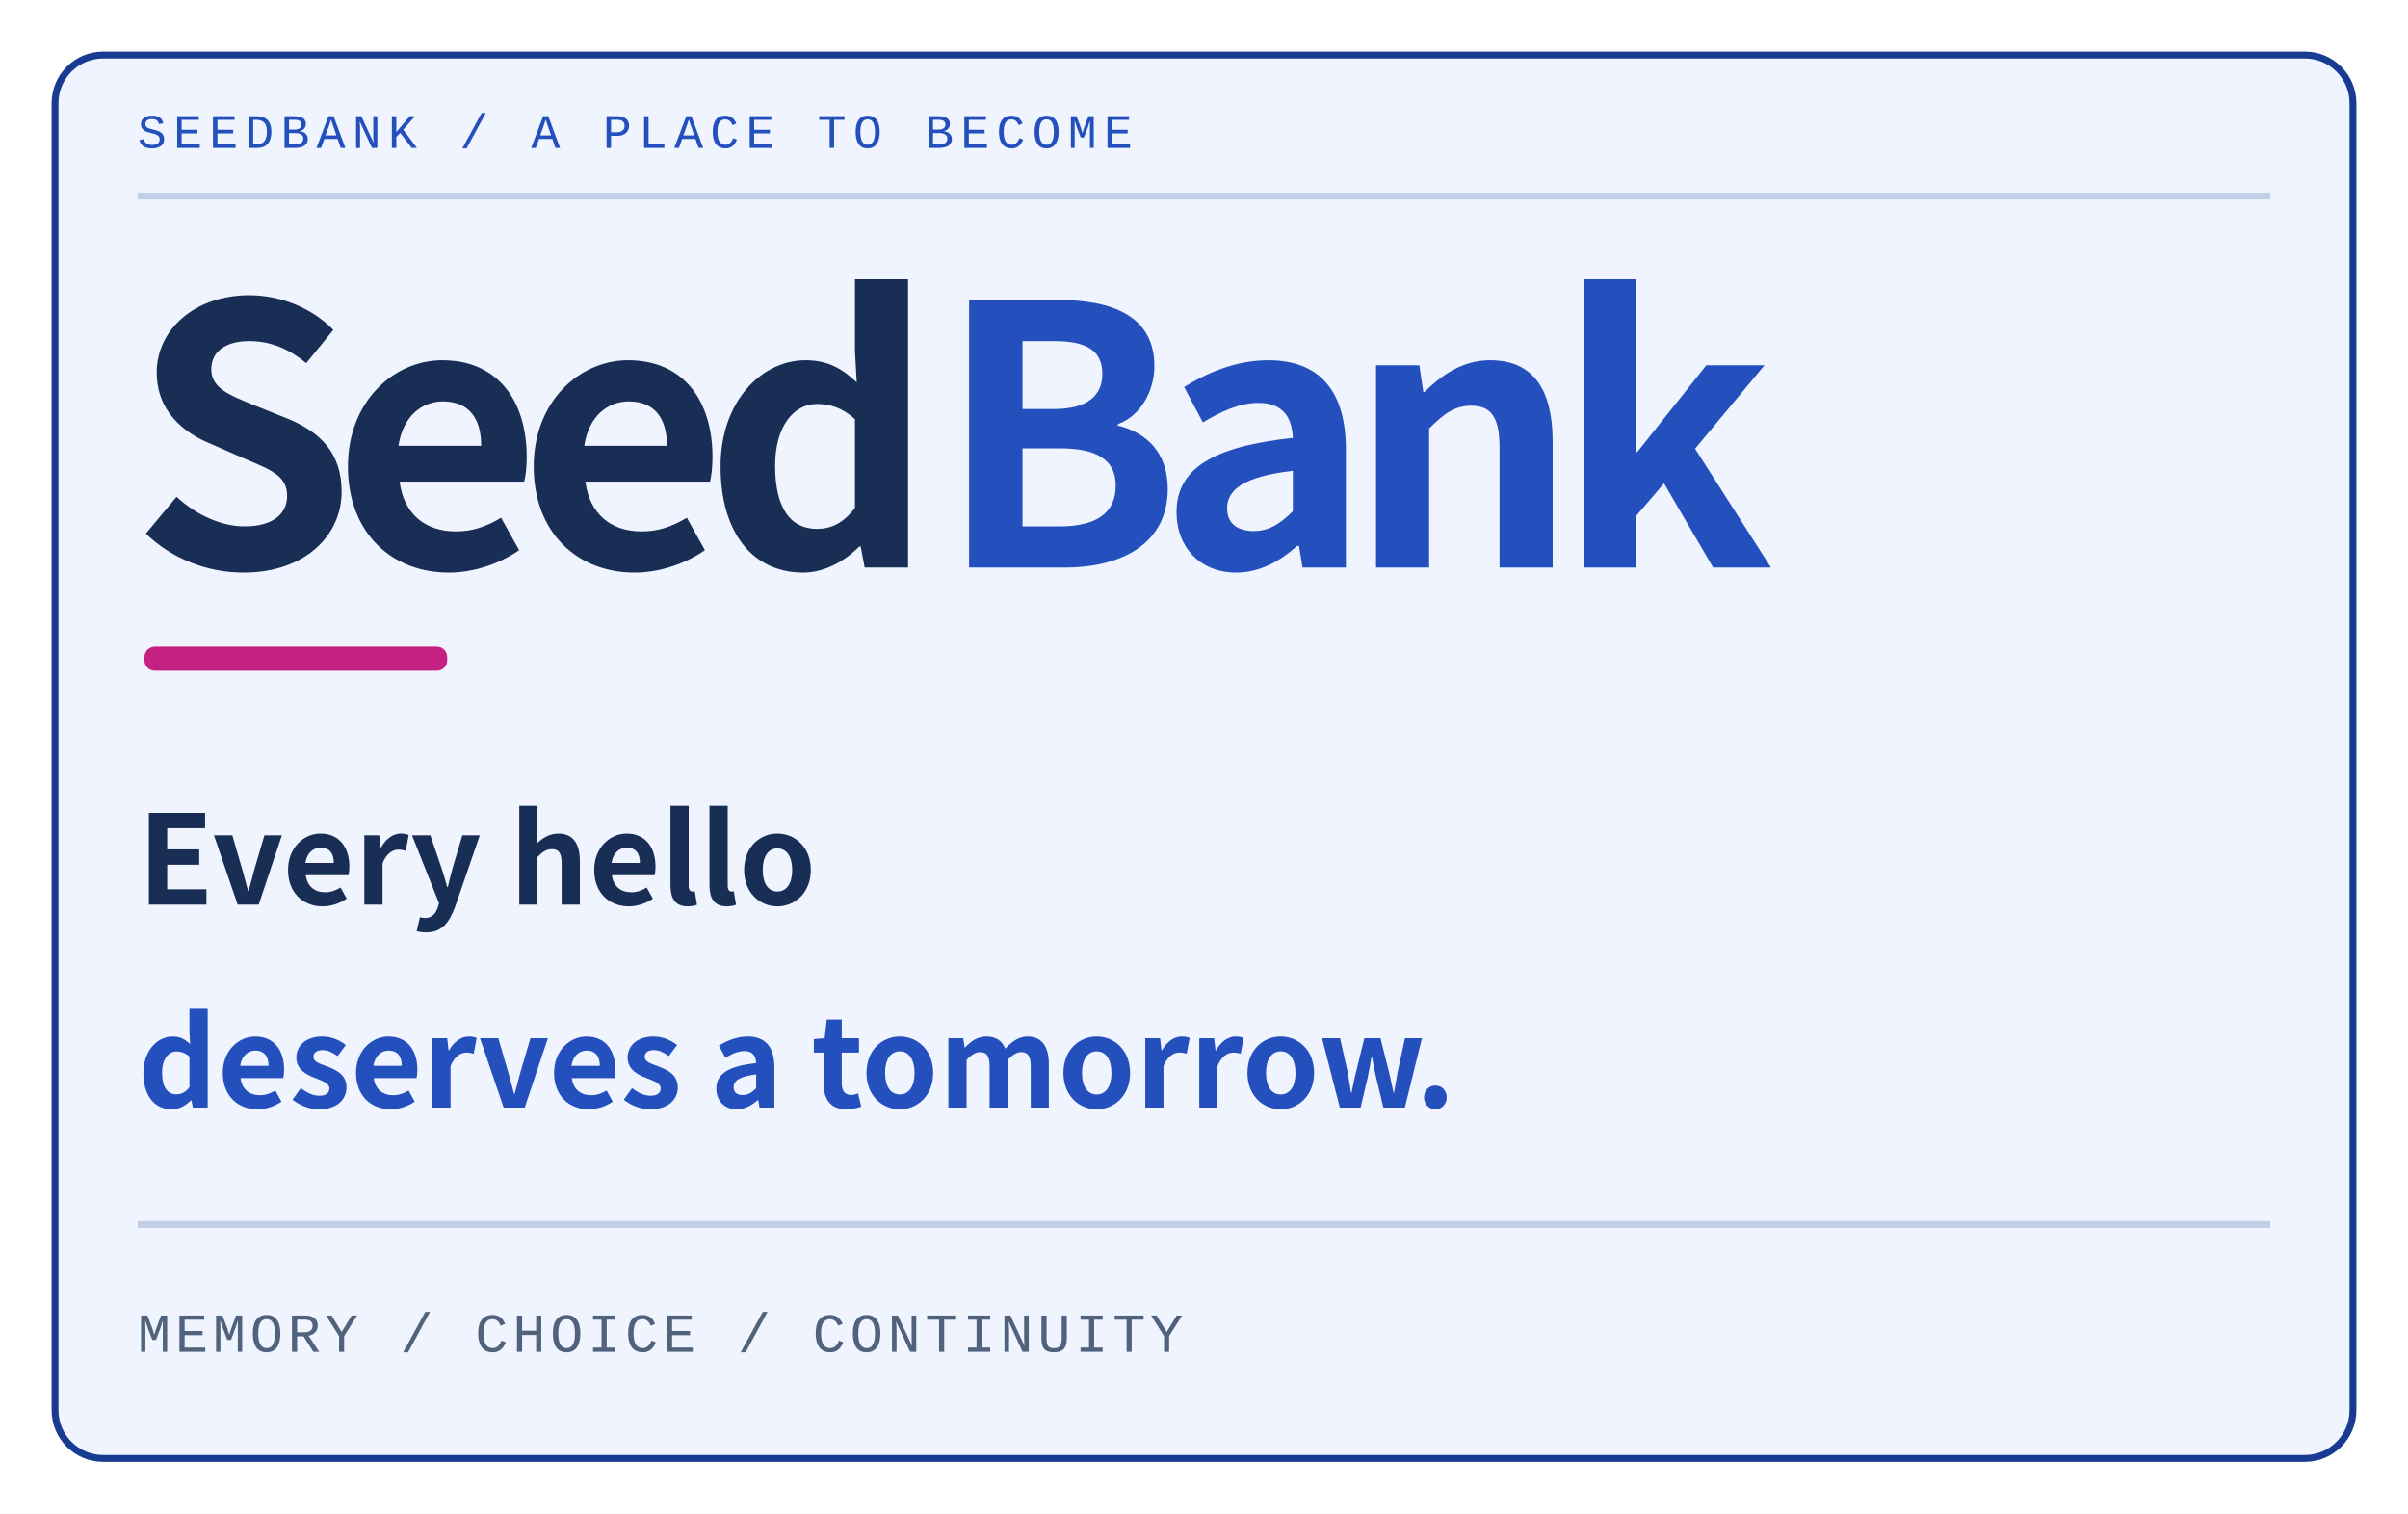
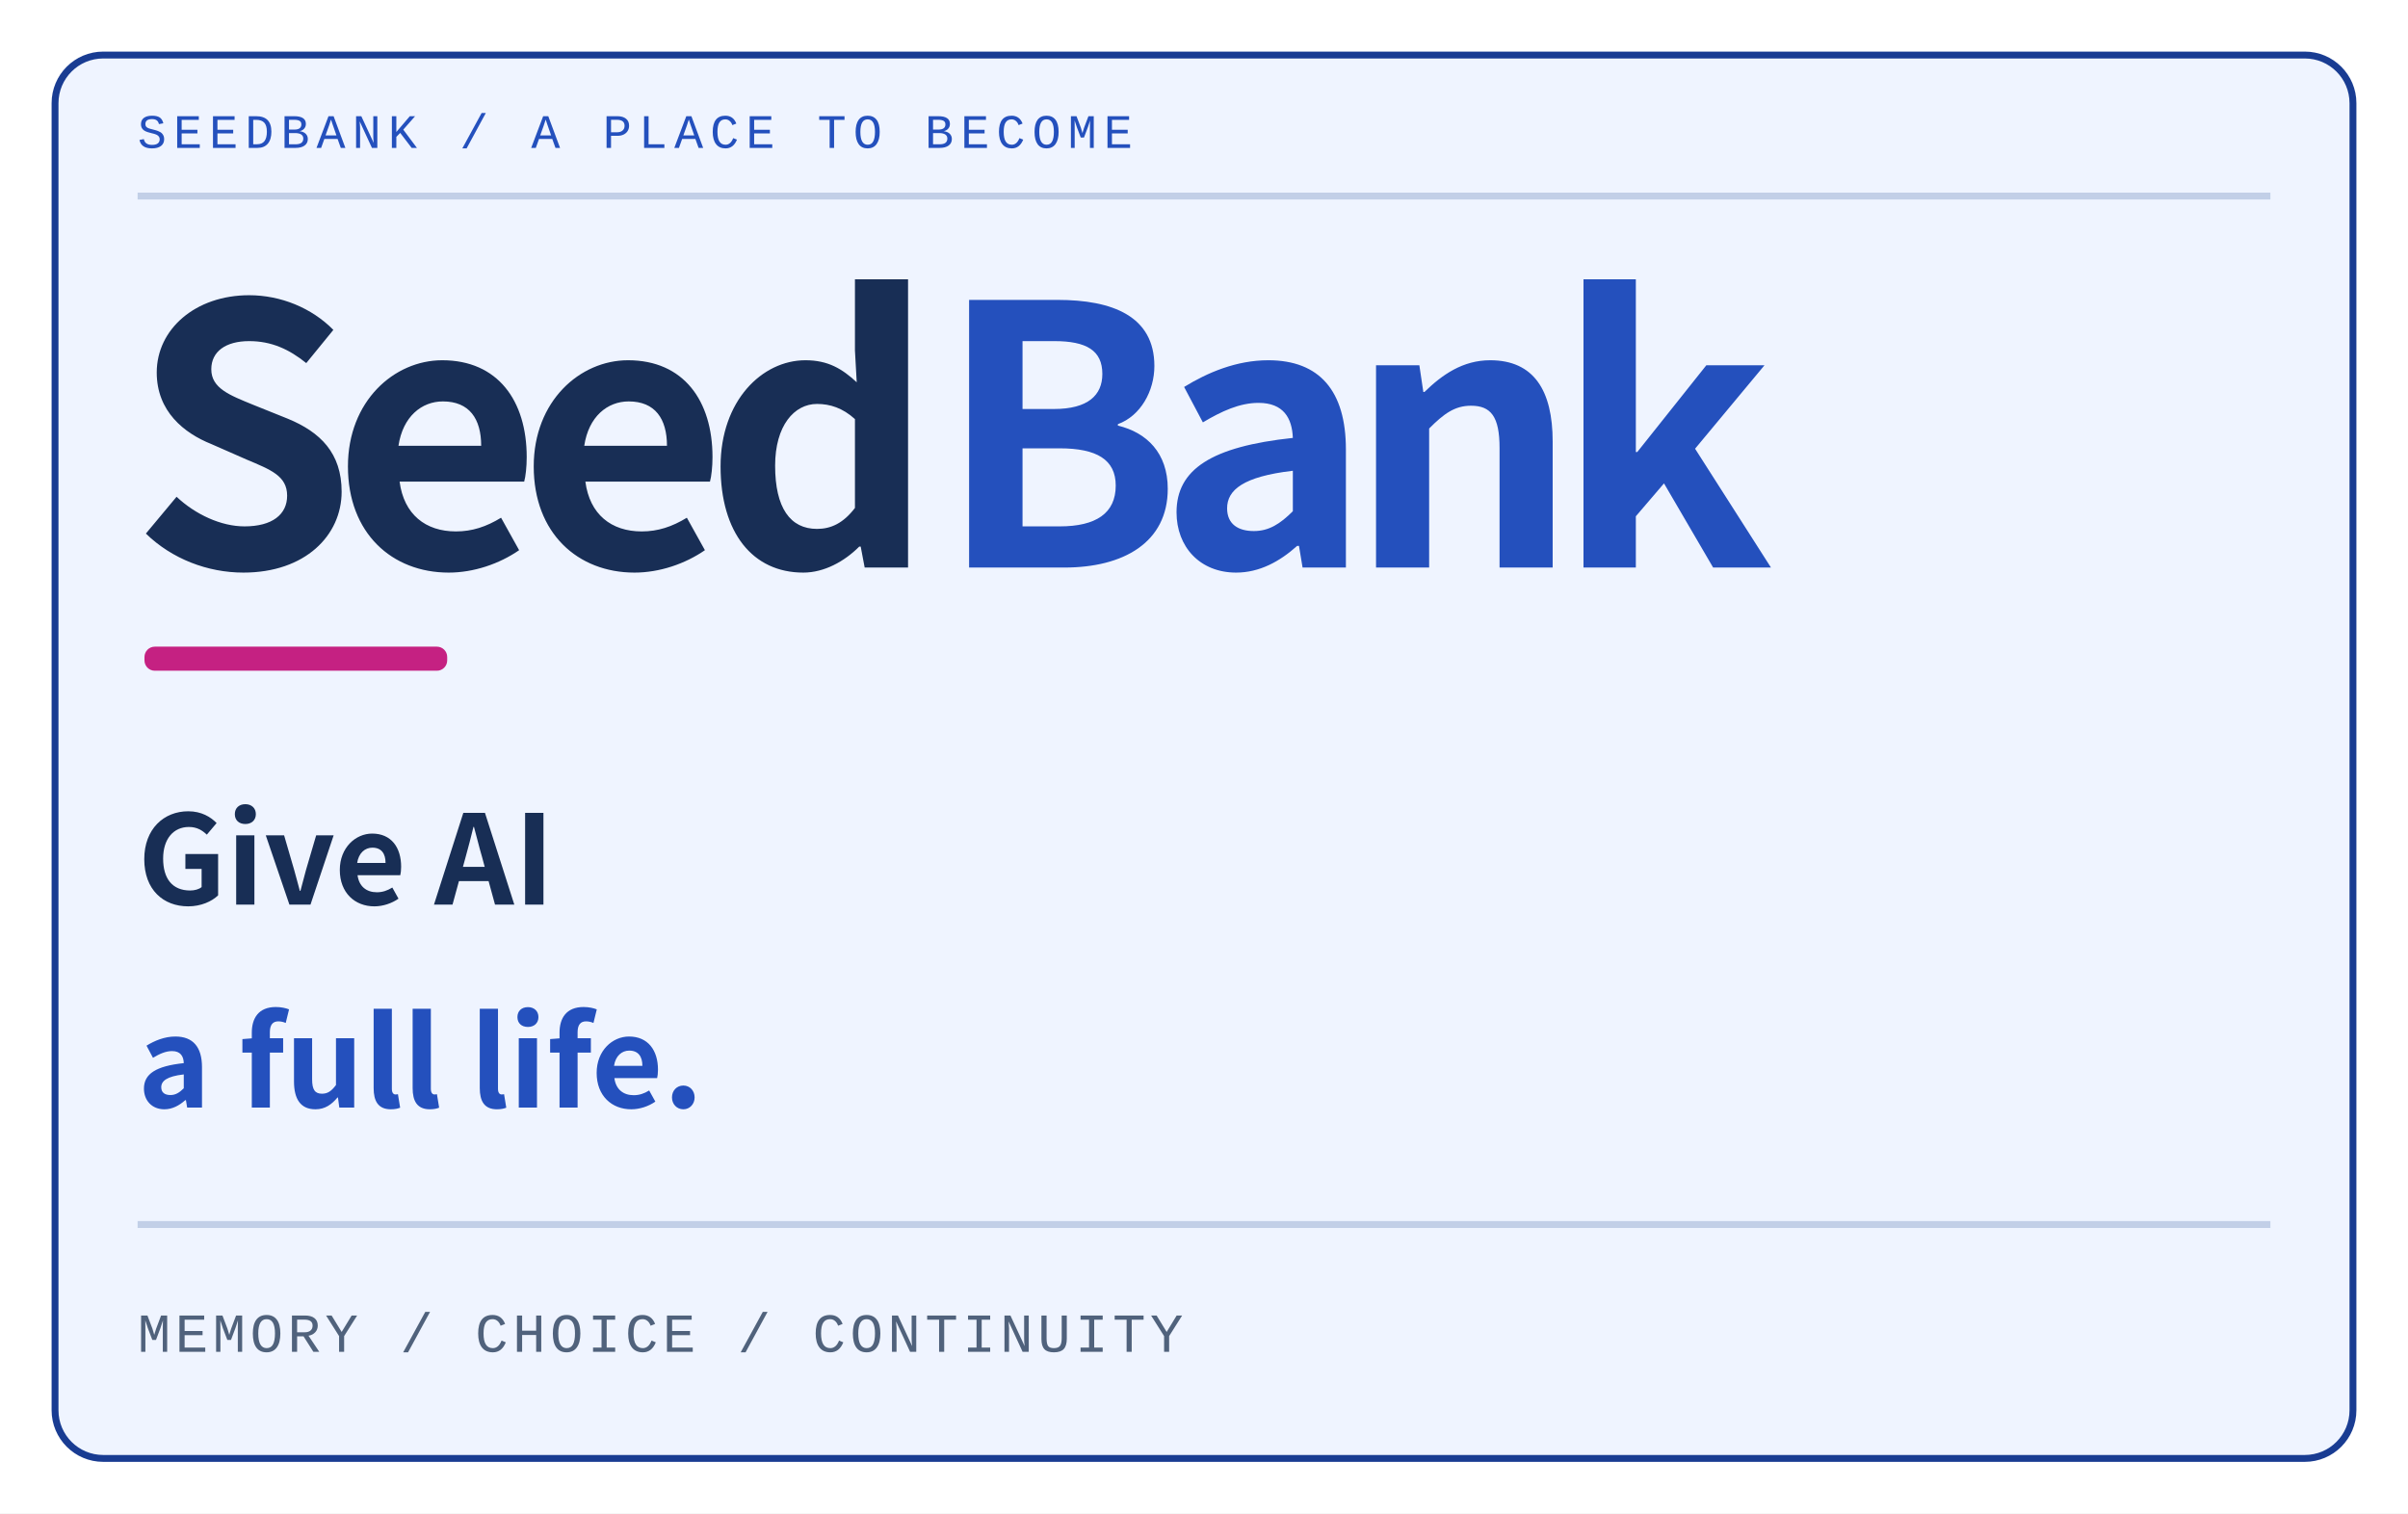
<svg xmlns="http://www.w3.org/2000/svg" width="700" height="440" viewBox="0 0 700 440" role="img" aria-labelledby="title">
  <defs>
    <style>text{font-family:"Segoe UI","Microsoft YaHei","Noto Sans CJK SC","Yu Gothic",sans-serif} .mono{font-family:Consolas,"Courier New",monospace}</style>
  </defs>
  <rect width="700" height="440" fill="#ffffff" />
  <rect x="16" y="16" width="668" height="408" rx="14" fill="#eff4ff" stroke="#193c92" stroke-width="2" />
  <path d="M40 57H660" fill="none" stroke="#c2cfe7" stroke-width="2" />
  <text x="40" y="43" font-size="14" letter-spacing="2" fill="#2450bd" class="mono">SEEDBANK / A PLACE TO BECOME</text>
  <text x="38" y="165" font-size="105" font-weight="800" letter-spacing="-7" fill="#182e55">Seed<tspan fill="#2450bd">Bank</tspan>
  </text>
  <rect x="42" y="188" width="88" height="7" rx="3" fill="#c52182" />
-   <text x="40" y="263" font-size="36" font-weight="750" fill="#182e55">Every hello</text>
-   <text x="40" y="322" font-size="36" font-weight="750" fill="#2450bd">deserves a tomorrow.</text>
+   <text x="40" y="263" font-size="36" font-weight="750" fill="#182e55">Give AI</text>
+   <text x="40" y="322" font-size="36" font-weight="750" fill="#2450bd">a full life.</text>
  <path d="M40 356H660" fill="none" stroke="#c2cfe7" stroke-width="2" />
  <text x="40" y="393" font-size="16" letter-spacing="1.3" class="mono" fill="#50627c">MEMORY / CHOICE / CONTINUITY</text>
</svg>
